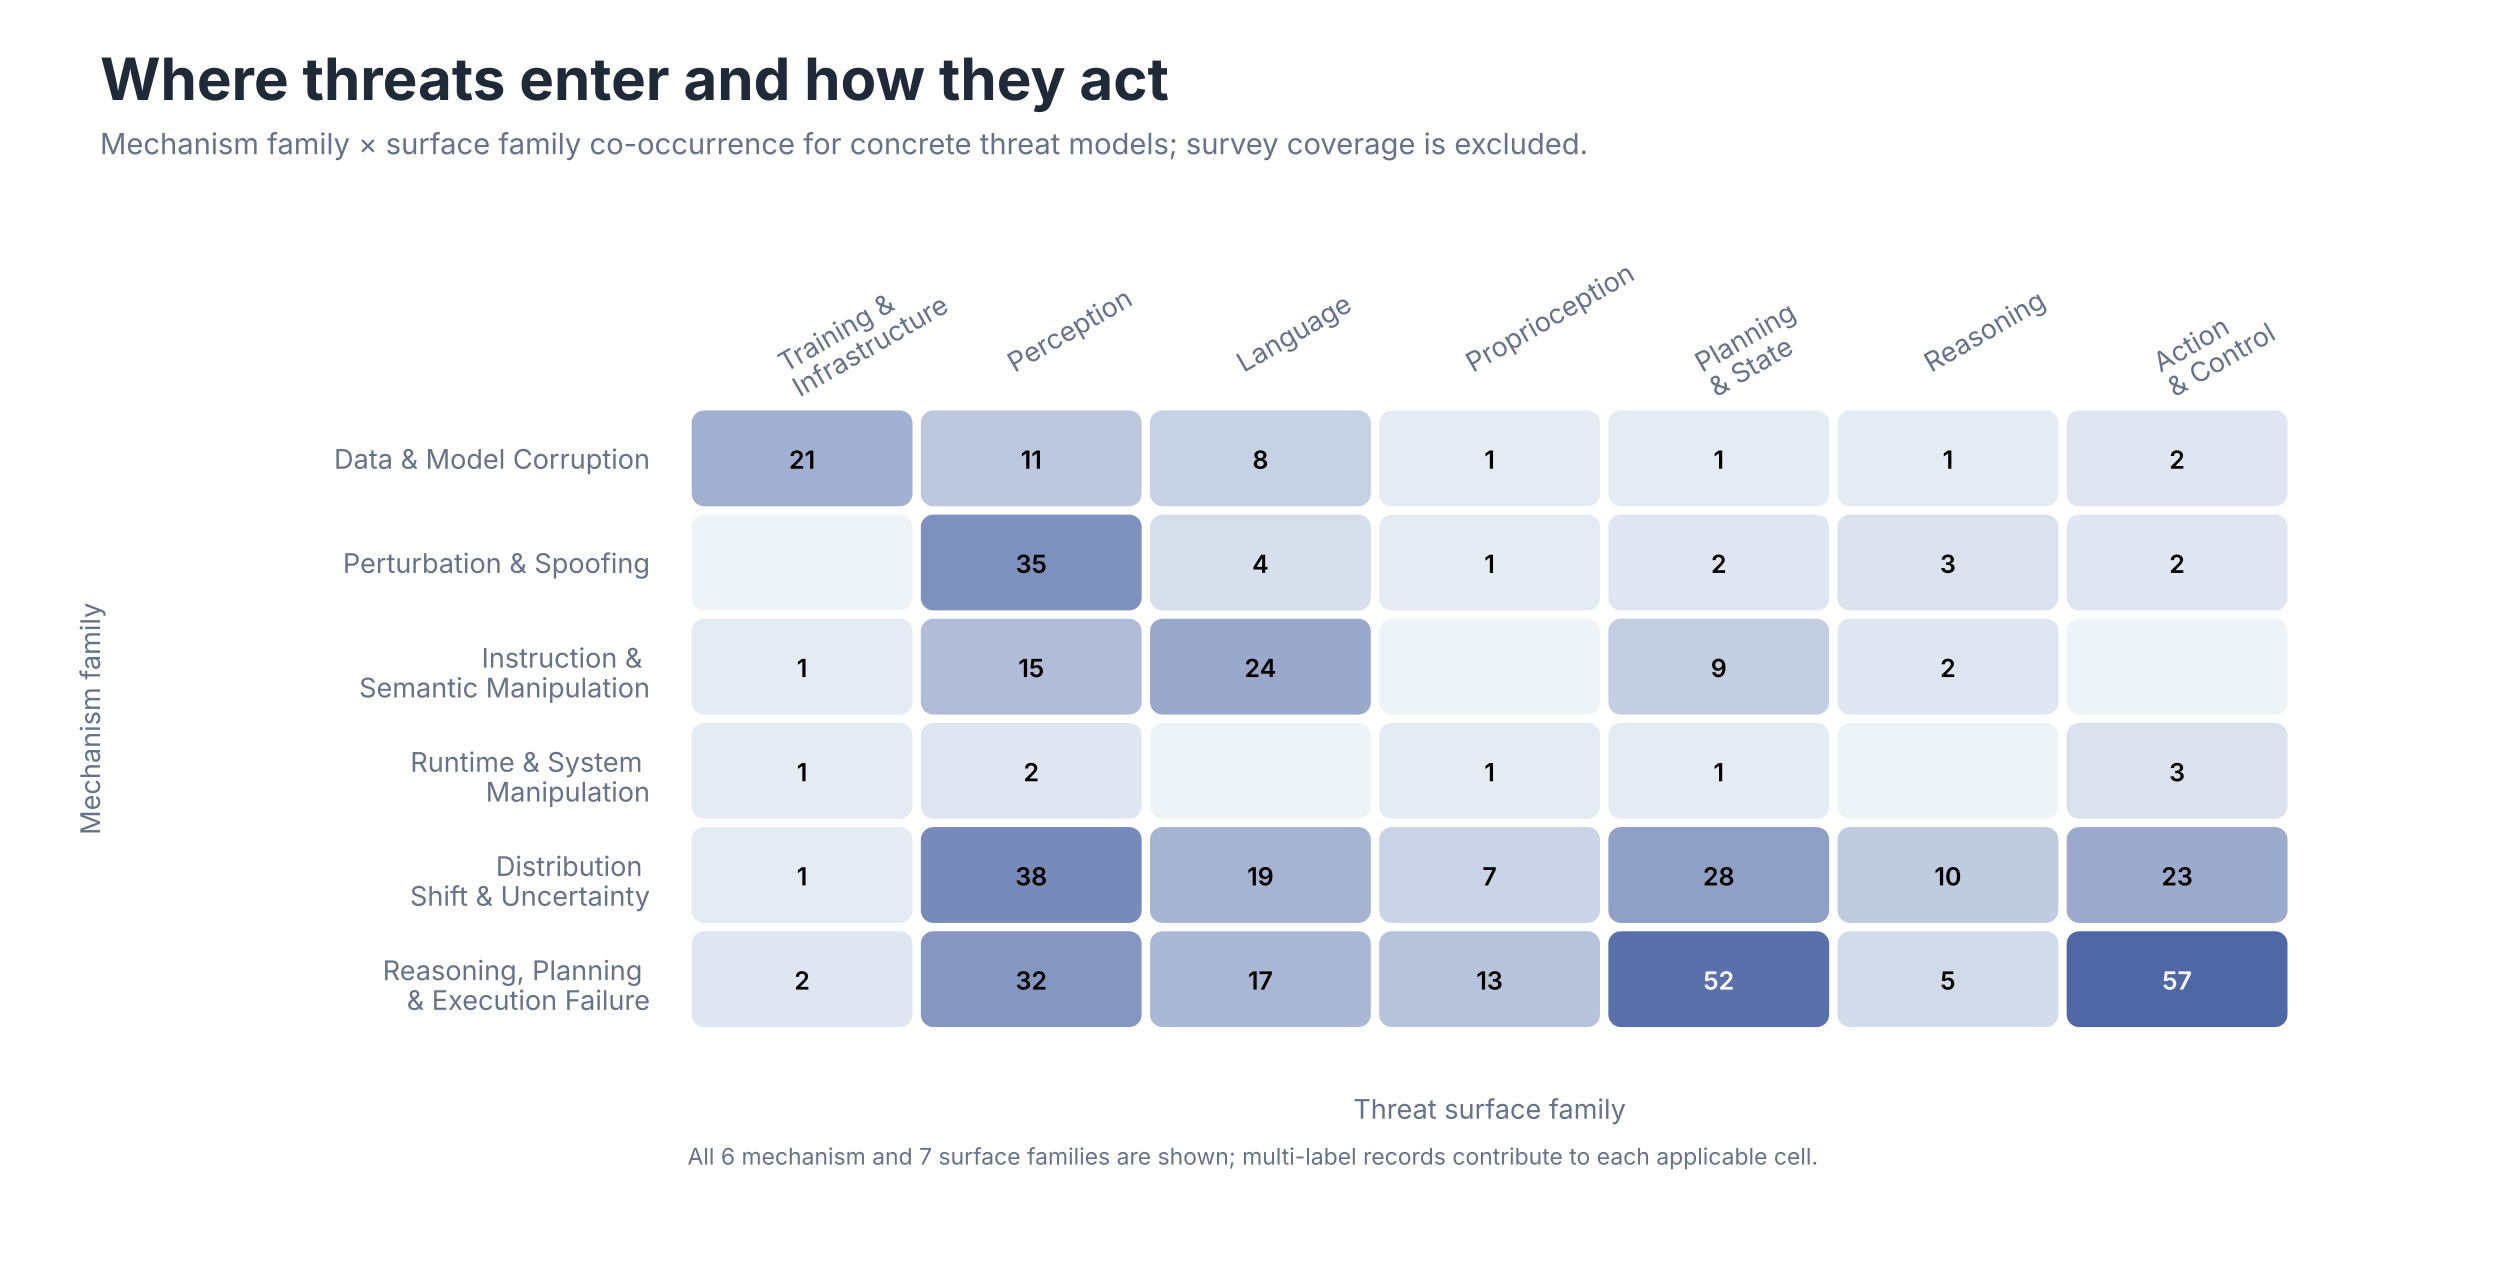
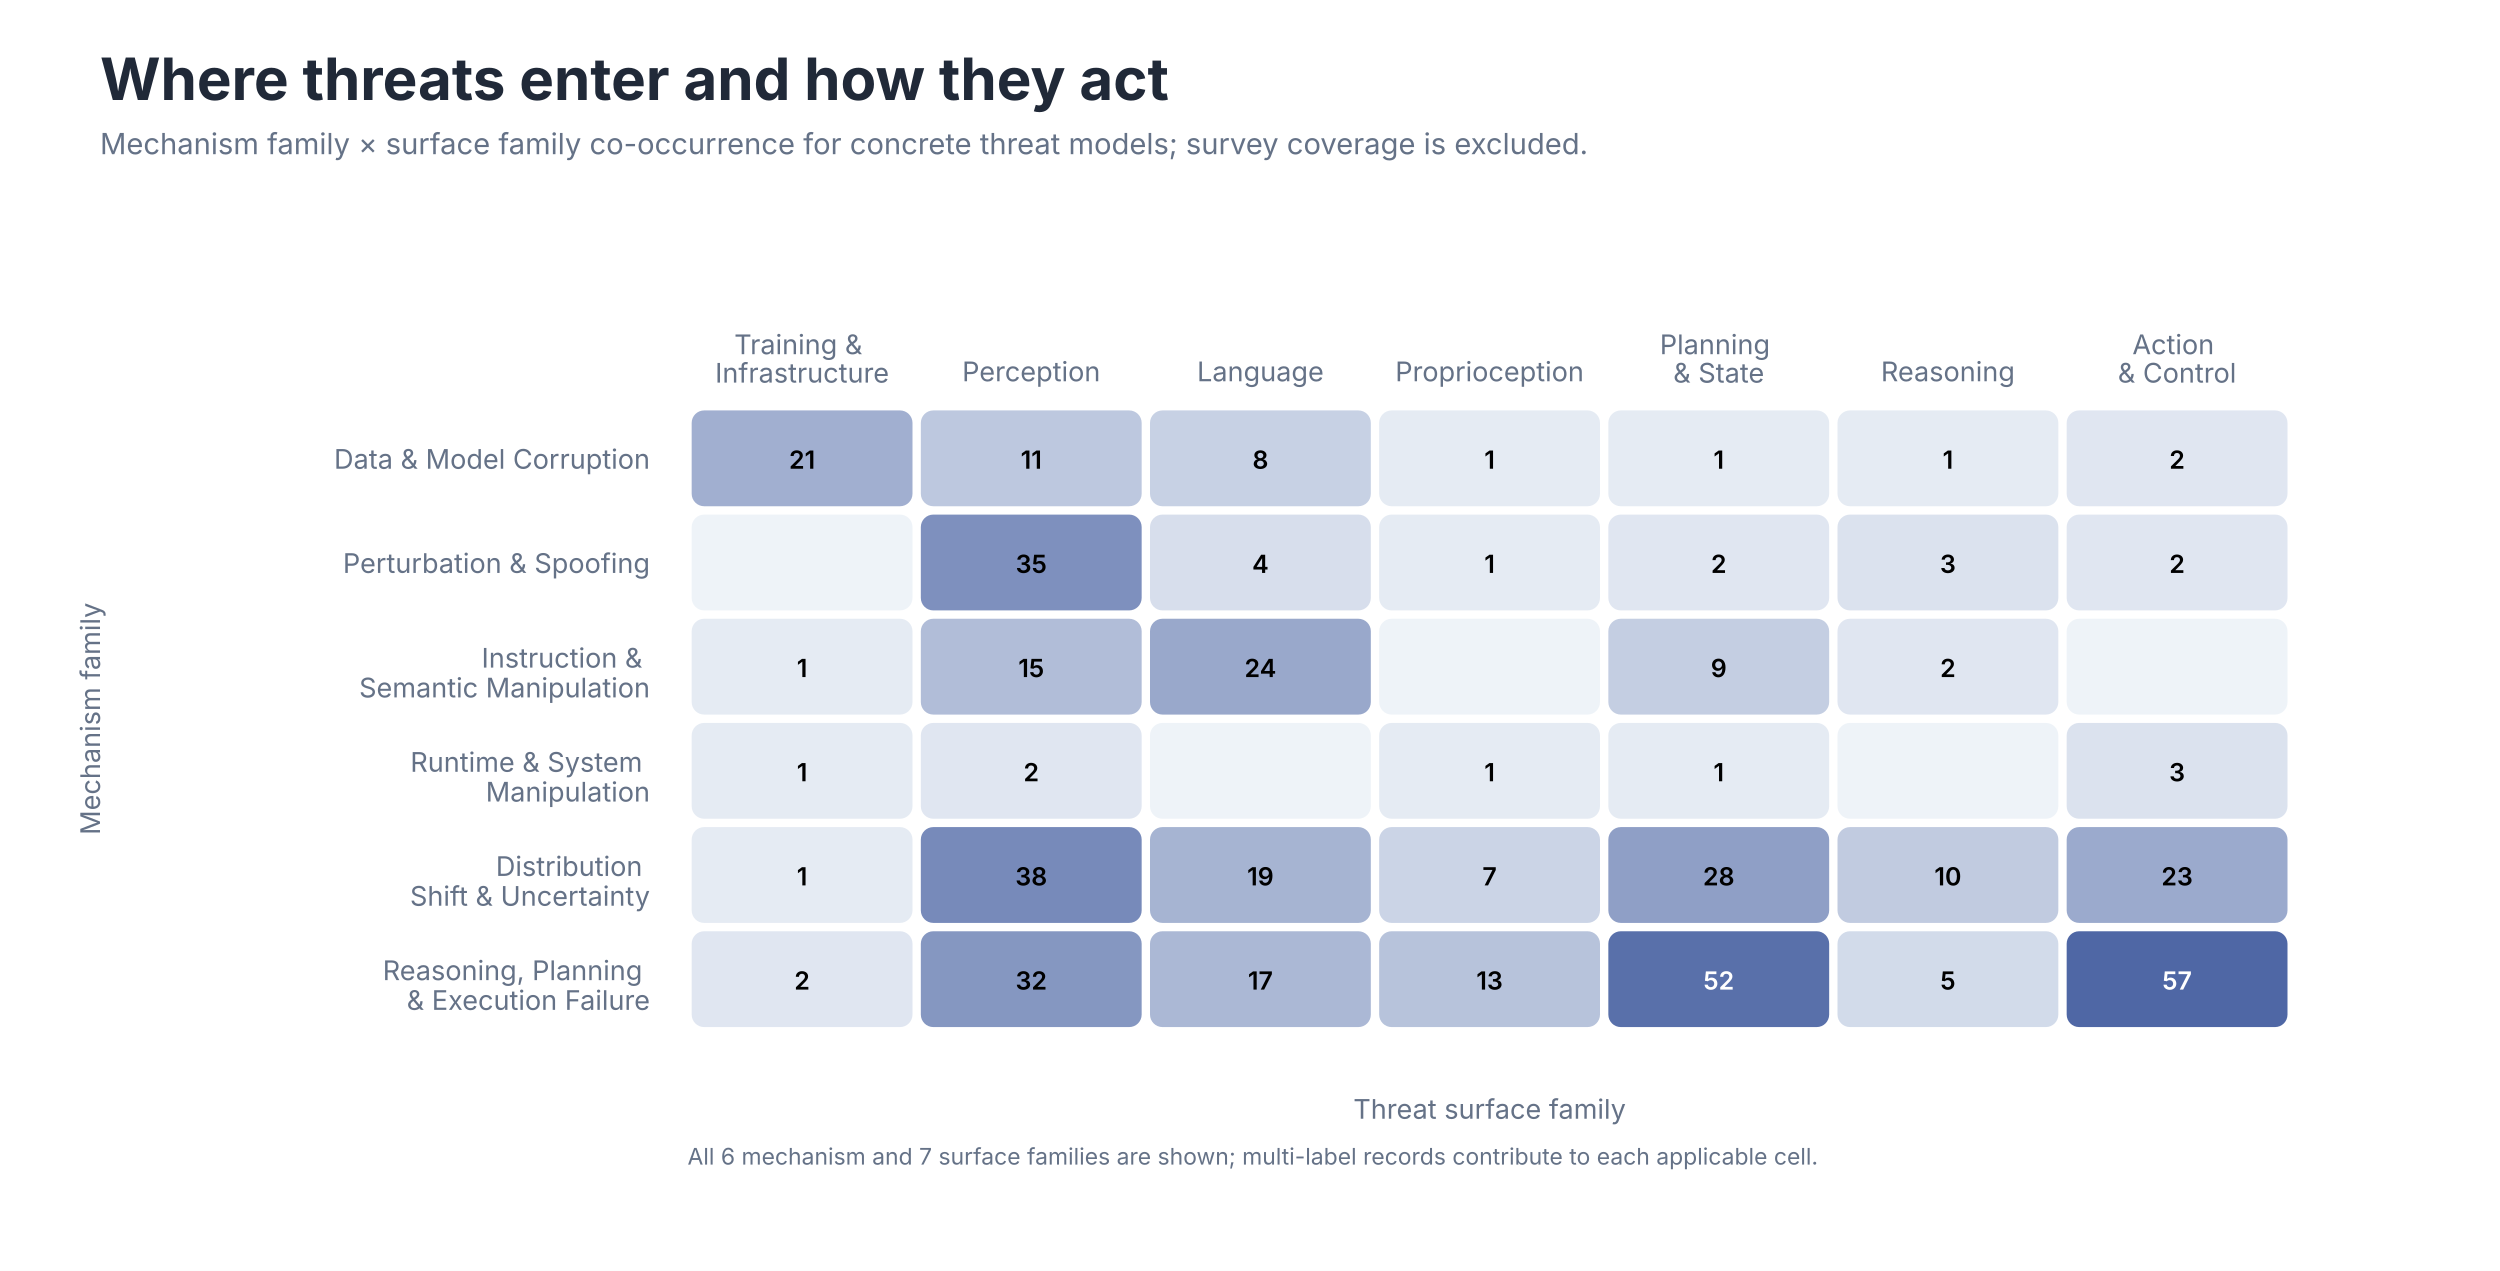
<svg xmlns="http://www.w3.org/2000/svg" role="img" aria-labelledby="title desc" viewBox="0 0 1200 610">
  <style>
text { font-family: -apple-system, BlinkMacSystemFont, 'Segoe UI', sans-serif; }
.title { font-size: 28px; font-weight: 650; fill: #202938; }
.subtitle { font-size: 14px; fill: #657287; }
.axis { font-size: 13px; fill: #657287; }
.label { font-size: 13px; fill: #202938; }
.small { font-size: 11px; fill: #657287; }
</style>
  <rect width="1200" height="610" fill="#FFFFFF" />
  <text class="title" x="48" y="48">Where threats enter and how they act</text>
  <text class="subtitle" x="48" y="74">Mechanism family × surface family co-occurrence for concrete threat models; survey coverage is excluded.</text>
-   <text class="axis" text-anchor="start" transform="translate(377.0 179.0) rotate(-30)">
-     <tspan x="0" dy="0em">Training &amp;</tspan>
-     <tspan x="0" dy="1.05em">Infrastructure</tspan>
+   <text class="axis" text-anchor="middle" x="385.0" y="170.0">
+     <tspan x="385.0" dy="0em">Training &amp;</tspan>
+     <tspan x="385.0" dy="1.05em">Infrastructure</tspan>
  </text>
-   <text class="axis" text-anchor="start" transform="translate(487.0 179.0) rotate(-30)">
-     <tspan x="0" dy="0em">Perception</tspan>
+   <text class="axis" text-anchor="middle" x="495.0" y="183.0">
+     <tspan x="495.0" dy="0em">Perception</tspan>
  </text>
-   <text class="axis" text-anchor="start" transform="translate(597.0 179.0) rotate(-30)">
-     <tspan x="0" dy="0em">Language</tspan>
+   <text class="axis" text-anchor="middle" x="605.0" y="183.0">
+     <tspan x="605.0" dy="0em">Language</tspan>
  </text>
-   <text class="axis" text-anchor="start" transform="translate(707.0 179.0) rotate(-30)">
-     <tspan x="0" dy="0em">Proprioception</tspan>
+   <text class="axis" text-anchor="middle" x="715.0" y="183.0">
+     <tspan x="715.0" dy="0em">Proprioception</tspan>
  </text>
-   <text class="axis" text-anchor="start" transform="translate(817.0 179.0) rotate(-30)">
-     <tspan x="0" dy="0em">Planning</tspan>
-     <tspan x="0" dy="1.05em">&amp; State</tspan>
+   <text class="axis" text-anchor="middle" x="825.0" y="170.0">
+     <tspan x="825.0" dy="0em">Planning</tspan>
+     <tspan x="825.0" dy="1.05em">&amp; State</tspan>
  </text>
-   <text class="axis" text-anchor="start" transform="translate(927.0 179.0) rotate(-30)">
-     <tspan x="0" dy="0em">Reasoning</tspan>
+   <text class="axis" text-anchor="middle" x="935.0" y="183.0">
+     <tspan x="935.0" dy="0em">Reasoning</tspan>
  </text>
-   <text class="axis" text-anchor="start" transform="translate(1037.0 179.0) rotate(-30)">
-     <tspan x="0" dy="0em">Action</tspan>
-     <tspan x="0" dy="1.05em">&amp; Control</tspan>
+   <text class="axis" text-anchor="middle" x="1045.0" y="170.0">
+     <tspan x="1045.0" dy="0em">Action</tspan>
+     <tspan x="1045.0" dy="1.05em">&amp; Control</tspan>
  </text>
  <text class="axis" text-anchor="end" x="312.0" y="225.0">Data &amp; Model Corruption</text>
  <text class="axis" text-anchor="end" x="312.0" y="275.0">Perturbation &amp; Spoofing</text>
  <text class="axis" text-anchor="end" x="312.0" y="325.0">
    <tspan x="312.0" dy="-0.35em">Instruction &amp;</tspan>
    <tspan x="312.0" dy="1.1em">Semantic Manipulation</tspan>
  </text>
  <text class="axis" text-anchor="end" x="312.0" y="375.0">
    <tspan x="312.0" dy="-0.35em">Runtime &amp; System</tspan>
    <tspan x="312.0" dy="1.1em">Manipulation</tspan>
  </text>
  <text class="axis" text-anchor="end" x="312.0" y="425.0">
    <tspan x="312.0" dy="-0.35em">Distribution</tspan>
    <tspan x="312.0" dy="1.1em">Shift &amp; Uncertainty</tspan>
  </text>
  <text class="axis" text-anchor="end" x="312.0" y="475.0">
    <tspan x="312.0" dy="-0.35em">Reasoning, Planning</tspan>
    <tspan x="312.0" dy="1.1em">&amp; Execution Failure</tspan>
  </text>
  <rect x="332" y="197" width="106" height="46" rx="6" fill="#A1AFD0" />
  <text x="385.0" y="225.0" text-anchor="middle" font-size="12" font-weight="600" fill="#000000">21</text>
  <rect x="442" y="197" width="106" height="46" rx="6" fill="#BDC8DF" />
  <text x="495.0" y="225.0" text-anchor="middle" font-size="12" font-weight="600" fill="#000000">11</text>
  <rect x="552" y="197" width="106" height="46" rx="6" fill="#C7D1E4" />
  <text x="605.0" y="225.0" text-anchor="middle" font-size="12" font-weight="600" fill="#000000">8</text>
  <rect x="662" y="197" width="106" height="46" rx="6" fill="#E5EBF3" />
  <text x="715.0" y="225.0" text-anchor="middle" font-size="12" font-weight="600" fill="#000000">1</text>
  <rect x="772" y="197" width="106" height="46" rx="6" fill="#E5EBF3" />
  <text x="825.0" y="225.0" text-anchor="middle" font-size="12" font-weight="600" fill="#000000">1</text>
  <rect x="882" y="197" width="106" height="46" rx="6" fill="#E5EBF3" />
  <text x="935.0" y="225.0" text-anchor="middle" font-size="12" font-weight="600" fill="#000000">1</text>
  <rect x="992" y="197" width="106" height="46" rx="6" fill="#E0E6F1" />
  <text x="1045.0" y="225.0" text-anchor="middle" font-size="12" font-weight="600" fill="#000000">2</text>
  <rect x="332" y="247" width="106" height="46" rx="6" fill="#EEF3F8" />
  <text x="385.0" y="275.0" text-anchor="middle" font-size="12" font-weight="600" fill="#000000" />
  <rect x="442" y="247" width="106" height="46" rx="6" fill="#7E90BE" />
  <text x="495.0" y="275.0" text-anchor="middle" font-size="12" font-weight="600" fill="#000000">35</text>
  <rect x="552" y="247" width="106" height="46" rx="6" fill="#D7DEEC" />
  <text x="605.0" y="275.0" text-anchor="middle" font-size="12" font-weight="600" fill="#000000">4</text>
  <rect x="662" y="247" width="106" height="46" rx="6" fill="#E5EBF3" />
  <text x="715.0" y="275.0" text-anchor="middle" font-size="12" font-weight="600" fill="#000000">1</text>
  <rect x="772" y="247" width="106" height="46" rx="6" fill="#E0E6F1" />
  <text x="825.0" y="275.0" text-anchor="middle" font-size="12" font-weight="600" fill="#000000">2</text>
  <rect x="882" y="247" width="106" height="46" rx="6" fill="#DBE2EE" />
  <text x="935.0" y="275.0" text-anchor="middle" font-size="12" font-weight="600" fill="#000000">3</text>
  <rect x="992" y="247" width="106" height="46" rx="6" fill="#E0E6F1" />
  <text x="1045.0" y="275.0" text-anchor="middle" font-size="12" font-weight="600" fill="#000000">2</text>
  <rect x="332" y="297" width="106" height="46" rx="6" fill="#E5EBF3" />
  <text x="385.0" y="325.0" text-anchor="middle" font-size="12" font-weight="600" fill="#000000">1</text>
  <rect x="442" y="297" width="106" height="46" rx="6" fill="#B1BDD8" />
  <text x="495.0" y="325.0" text-anchor="middle" font-size="12" font-weight="600" fill="#000000">15</text>
  <rect x="552" y="297" width="106" height="46" rx="6" fill="#99A8CB" />
  <text x="605.0" y="325.0" text-anchor="middle" font-size="12" font-weight="600" fill="#000000">24</text>
  <rect x="662" y="297" width="106" height="46" rx="6" fill="#EEF3F8" />
  <text x="715.0" y="325.0" text-anchor="middle" font-size="12" font-weight="600" fill="#000000" />
  <rect x="772" y="297" width="106" height="46" rx="6" fill="#C4CEE2" />
  <text x="825.0" y="325.0" text-anchor="middle" font-size="12" font-weight="600" fill="#000000">9</text>
  <rect x="882" y="297" width="106" height="46" rx="6" fill="#E0E6F1" />
  <text x="935.0" y="325.0" text-anchor="middle" font-size="12" font-weight="600" fill="#000000">2</text>
  <rect x="992" y="297" width="106" height="46" rx="6" fill="#EEF3F8" />
  <text x="1045.0" y="325.0" text-anchor="middle" font-size="12" font-weight="600" fill="#000000" />
  <rect x="332" y="347" width="106" height="46" rx="6" fill="#E5EBF3" />
  <text x="385.0" y="375.0" text-anchor="middle" font-size="12" font-weight="600" fill="#000000">1</text>
  <rect x="442" y="347" width="106" height="46" rx="6" fill="#E0E6F1" />
  <text x="495.0" y="375.0" text-anchor="middle" font-size="12" font-weight="600" fill="#000000">2</text>
  <rect x="552" y="347" width="106" height="46" rx="6" fill="#EEF3F8" />
  <text x="605.0" y="375.0" text-anchor="middle" font-size="12" font-weight="600" fill="#000000" />
  <rect x="662" y="347" width="106" height="46" rx="6" fill="#E5EBF3" />
  <text x="715.0" y="375.0" text-anchor="middle" font-size="12" font-weight="600" fill="#000000">1</text>
  <rect x="772" y="347" width="106" height="46" rx="6" fill="#E5EBF3" />
  <text x="825.0" y="375.0" text-anchor="middle" font-size="12" font-weight="600" fill="#000000">1</text>
  <rect x="882" y="347" width="106" height="46" rx="6" fill="#EEF3F8" />
  <text x="935.0" y="375.0" text-anchor="middle" font-size="12" font-weight="600" fill="#000000" />
  <rect x="992" y="347" width="106" height="46" rx="6" fill="#DBE2EE" />
  <text x="1045.0" y="375.0" text-anchor="middle" font-size="12" font-weight="600" fill="#000000">3</text>
  <rect x="332" y="397" width="106" height="46" rx="6" fill="#E5EBF3" />
  <text x="385.0" y="425.0" text-anchor="middle" font-size="12" font-weight="600" fill="#000000">1</text>
  <rect x="442" y="397" width="106" height="46" rx="6" fill="#778ABA" />
  <text x="495.0" y="425.0" text-anchor="middle" font-size="12" font-weight="600" fill="#000000">38</text>
  <rect x="552" y="397" width="106" height="46" rx="6" fill="#A6B4D2" />
  <text x="605.0" y="425.0" text-anchor="middle" font-size="12" font-weight="600" fill="#000000">19</text>
  <rect x="662" y="397" width="106" height="46" rx="6" fill="#CBD4E6" />
  <text x="715.0" y="425.0" text-anchor="middle" font-size="12" font-weight="600" fill="#000000">7</text>
  <rect x="772" y="397" width="106" height="46" rx="6" fill="#8F9FC6" />
  <text x="825.0" y="425.0" text-anchor="middle" font-size="12" font-weight="600" fill="#000000">28</text>
  <rect x="882" y="397" width="106" height="46" rx="6" fill="#C1CBE0" />
  <text x="935.0" y="425.0" text-anchor="middle" font-size="12" font-weight="600" fill="#000000">10</text>
  <rect x="992" y="397" width="106" height="46" rx="6" fill="#9BAACD" />
  <text x="1045.0" y="425.0" text-anchor="middle" font-size="12" font-weight="600" fill="#000000">23</text>
  <rect x="332" y="447" width="106" height="46" rx="6" fill="#E0E6F1" />
  <text x="385.0" y="475.0" text-anchor="middle" font-size="12" font-weight="600" fill="#000000">2</text>
  <rect x="442" y="447" width="106" height="46" rx="6" fill="#8597C1" />
  <text x="495.0" y="475.0" text-anchor="middle" font-size="12" font-weight="600" fill="#000000">32</text>
  <rect x="552" y="447" width="106" height="46" rx="6" fill="#ABB8D5" />
  <text x="605.0" y="475.0" text-anchor="middle" font-size="12" font-weight="600" fill="#000000">17</text>
  <rect x="662" y="447" width="106" height="46" rx="6" fill="#B7C3DB" />
  <text x="715.0" y="475.0" text-anchor="middle" font-size="12" font-weight="600" fill="#000000">13</text>
  <rect x="772" y="447" width="106" height="46" rx="6" fill="#5970AA" />
  <text x="825.0" y="475.0" text-anchor="middle" font-size="12" font-weight="600" fill="#FFFFFF">52</text>
  <rect x="882" y="447" width="106" height="46" rx="6" fill="#D2DBEA" />
  <text x="935.0" y="475.0" text-anchor="middle" font-size="12" font-weight="600" fill="#000000">5</text>
  <rect x="992" y="447" width="106" height="46" rx="6" fill="#4F67A5" />
  <text x="1045.0" y="475.0" text-anchor="middle" font-size="12" font-weight="600" fill="#FFFFFF">57</text>
  <text class="axis" x="715.0" y="537" text-anchor="middle">Threat surface family</text>
  <text class="axis" transform="translate(48 345.0) rotate(-90)" text-anchor="middle">Mechanism family</text>
  <text class="small" x="330" y="559">All 6 mechanism and 7 surface families are shown; multi-label records contribute to each applicable cell.</text>
</svg>
